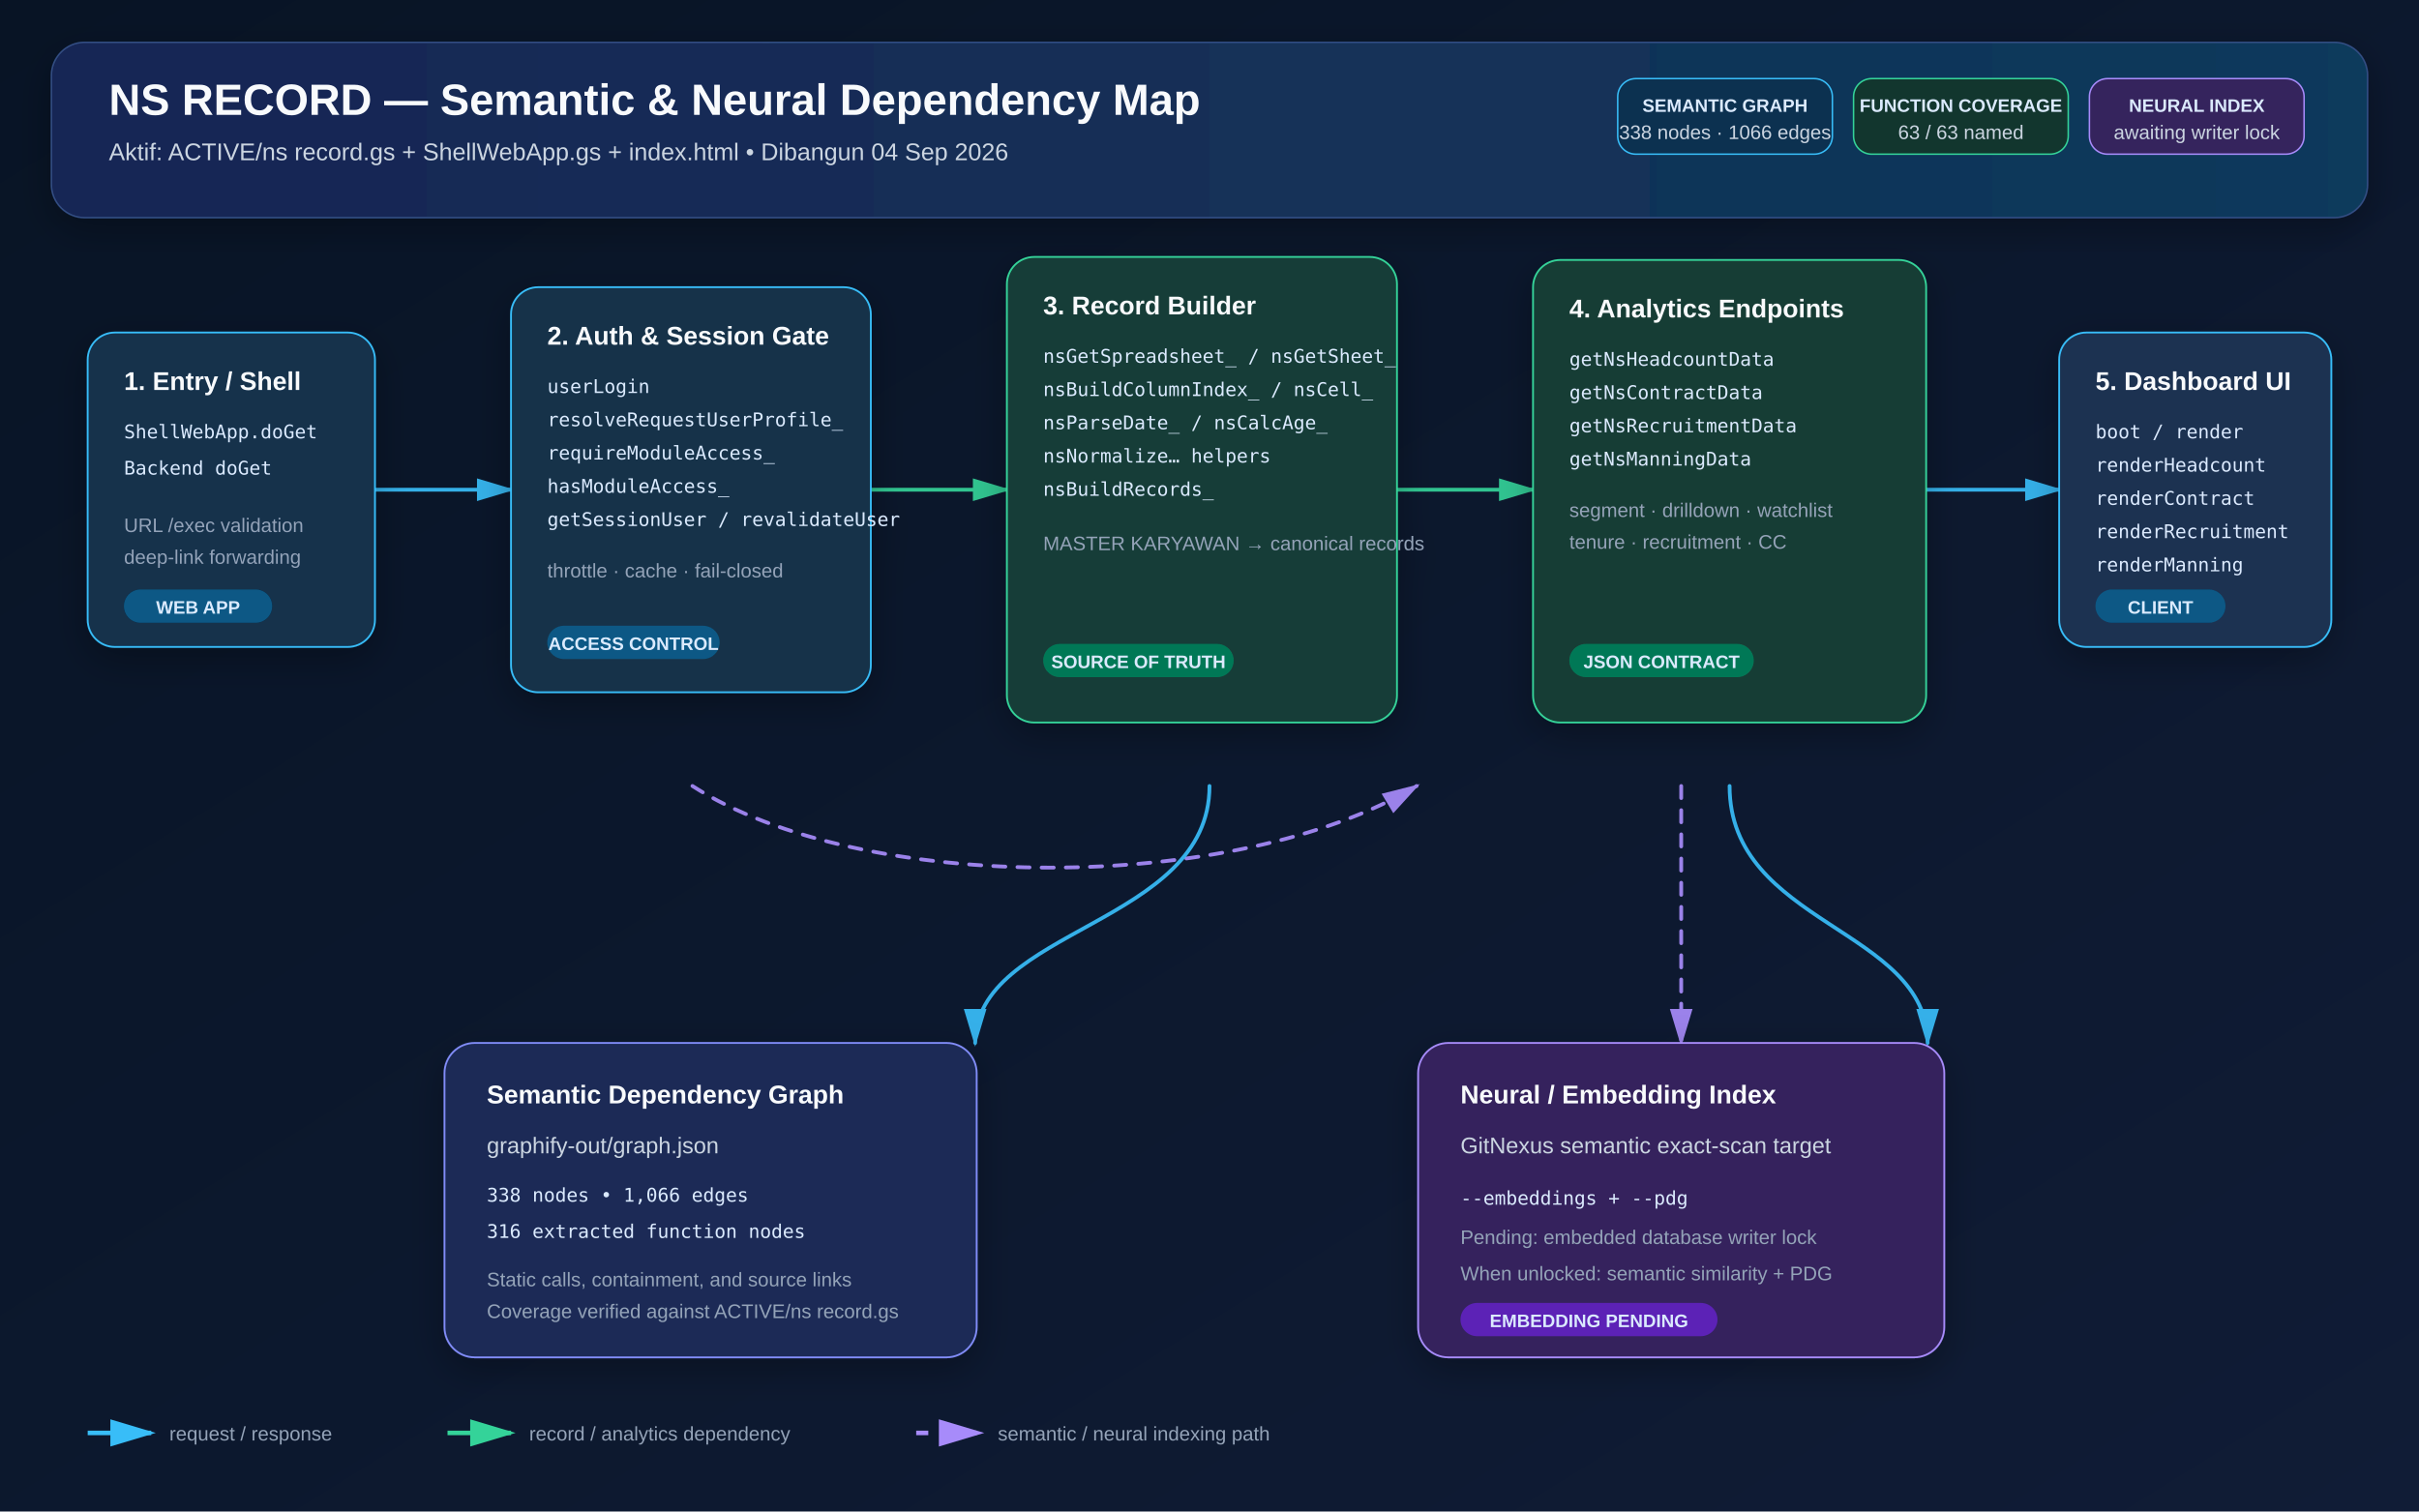
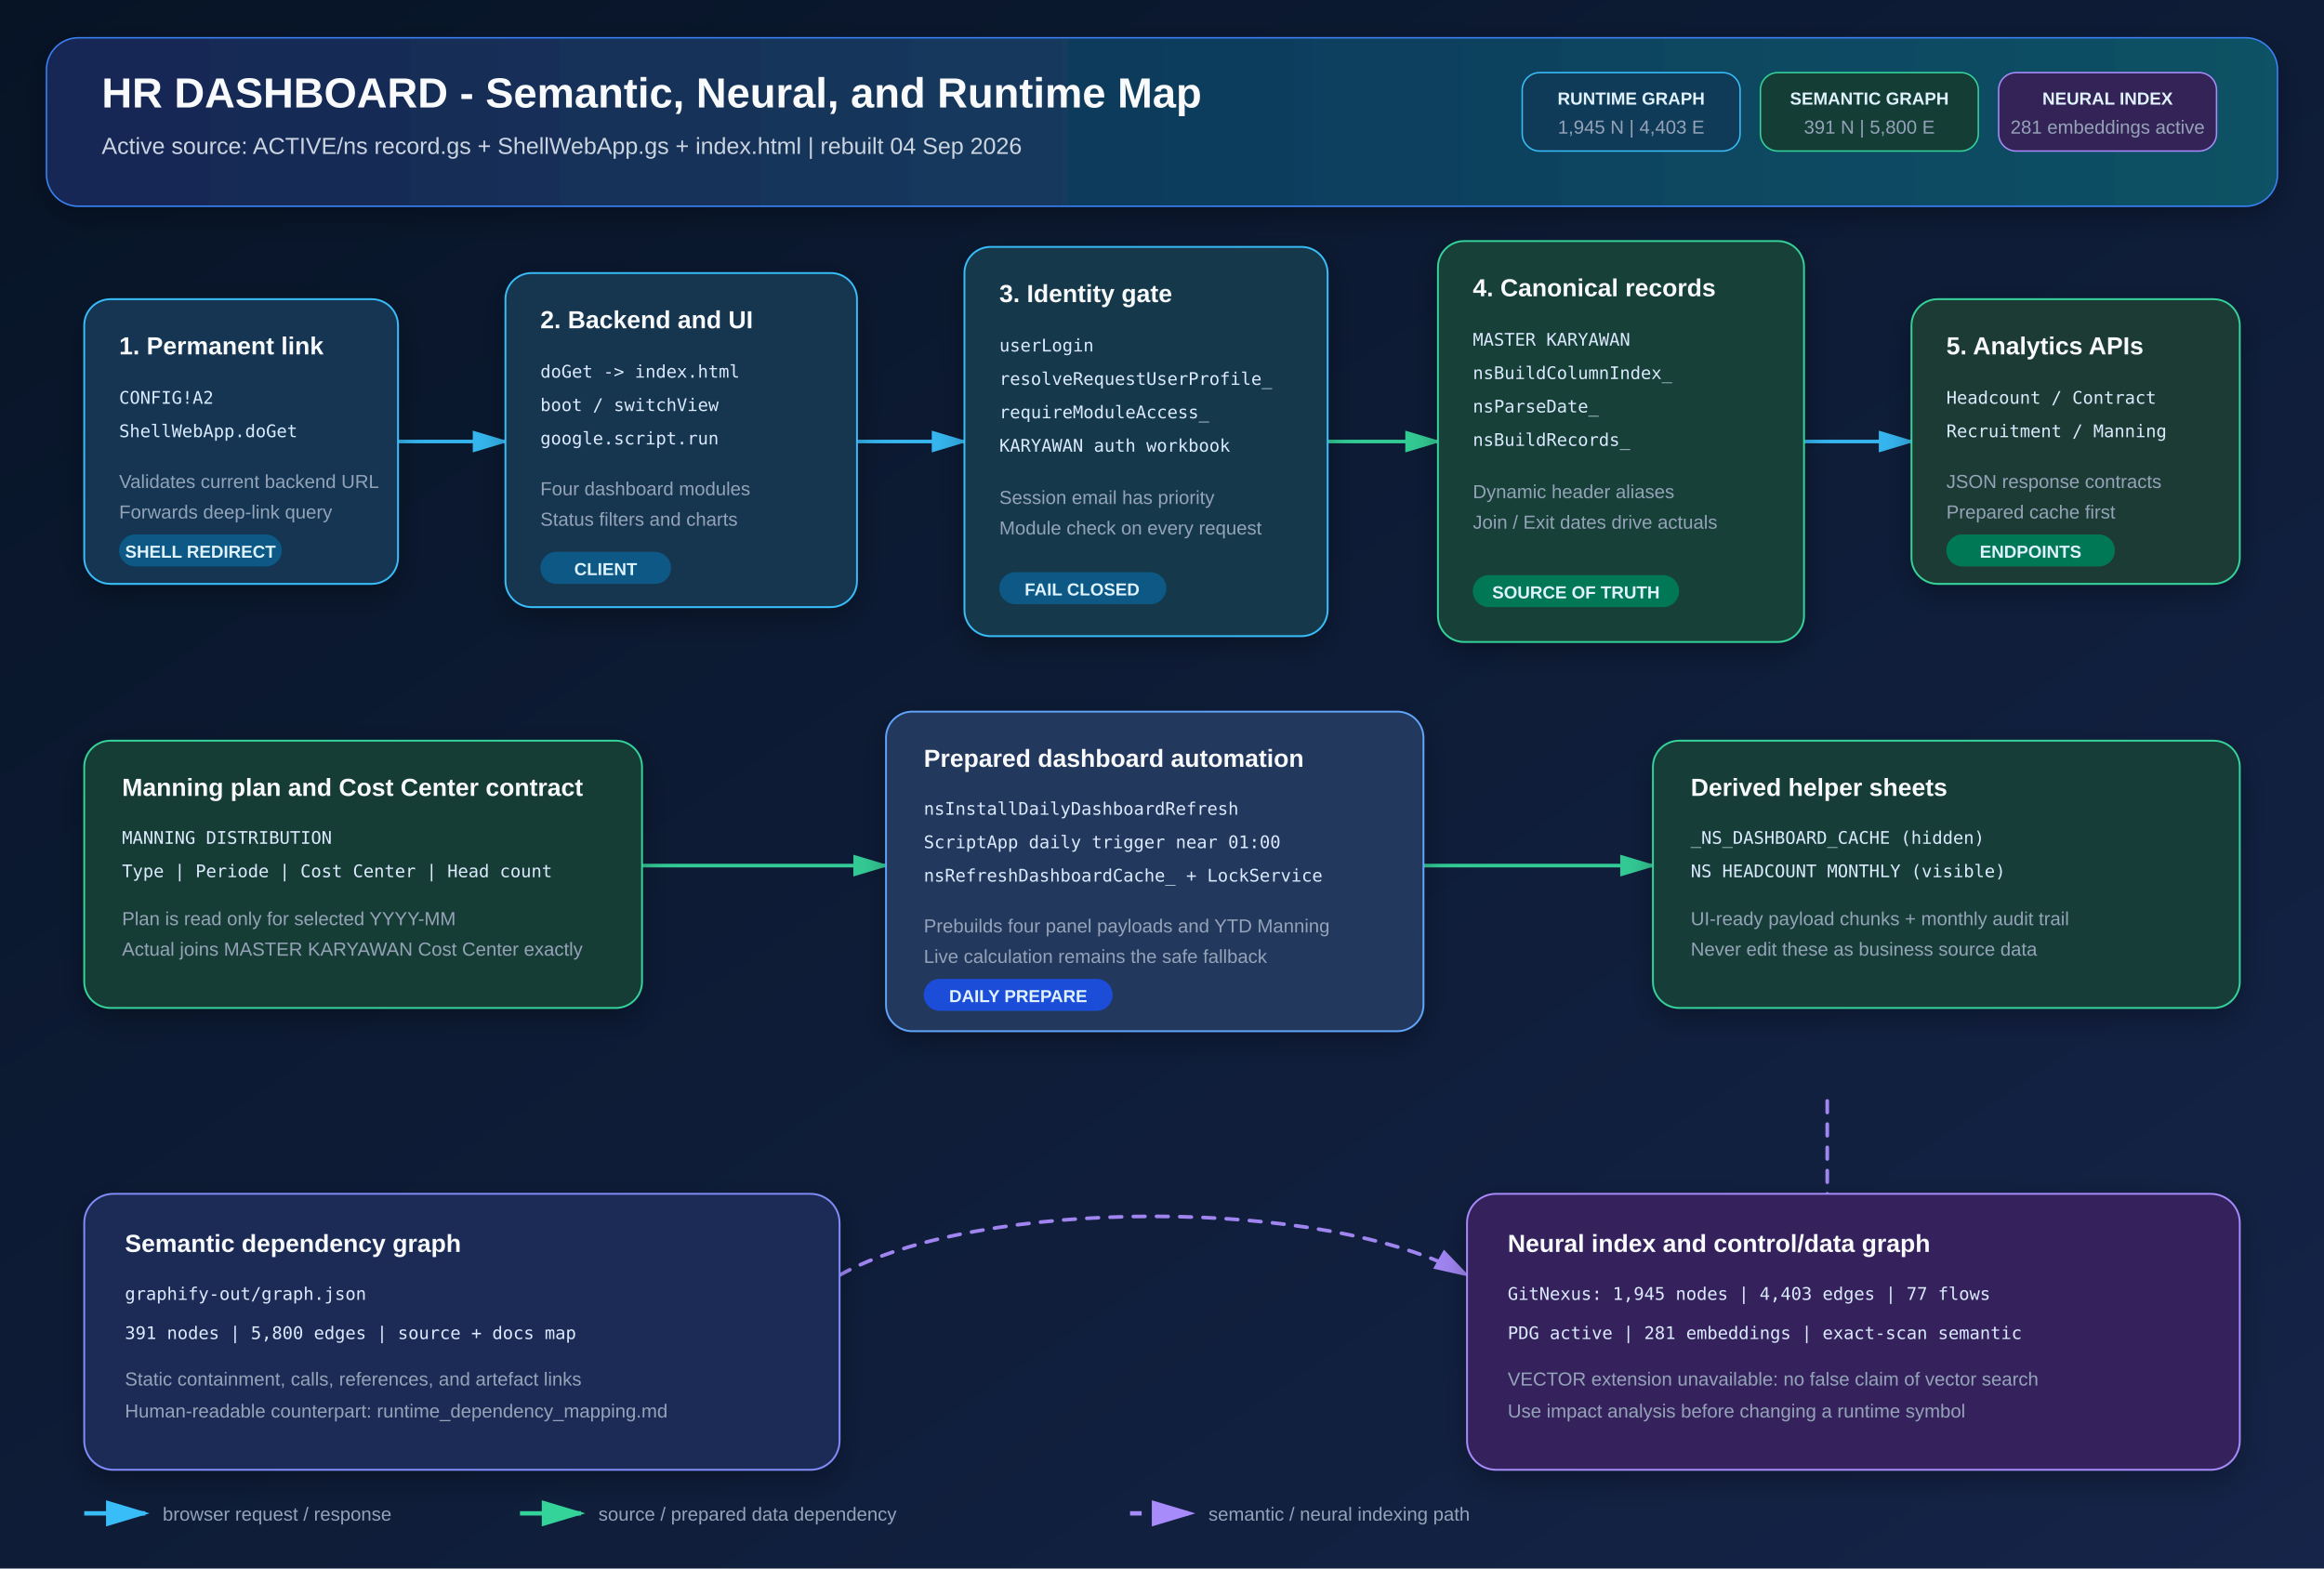
- <svg xmlns="http://www.w3.org/2000/svg" width="1600" height="1000" viewBox="0 0 1600 1000" role="img" aria-labelledby="title desc">
+ <svg xmlns="http://www.w3.org/2000/svg" width="1600" height="1080" viewBox="0 0 1600 1080" role="img" aria-labelledby="title desc">
  <defs>
-     <linearGradient id="bg" x1="0" x2="1" y1="0" y2="1">
-       <stop stop-color="#081425" />
-       <stop offset="1" stop-color="#101c36" />
+     <linearGradient id="bg" x1="0" y1="0" x2="1" y2="1">
+       <stop stop-color="#071426" />
+       <stop offset="1" stop-color="#152448" />
    </linearGradient>
-     <linearGradient id="header" x1="0" x2="1">
+     <linearGradient id="head" x1="0" y1="0" x2="1" y2="0">
      <stop stop-color="#172554" />
-       <stop offset="1" stop-color="#0f3a5b" />
+       <stop offset="1" stop-color="#0b5265" />
    </linearGradient>
    <filter id="shadow" x="-20%" y="-20%" width="140%" height="140%">
-       <feDropShadow dx="0" dy="8" stdDeviation="12" flood-color="#000" flood-opacity=".28" />
+       <feDropShadow dx="0" dy="7" stdDeviation="10" flood-color="#000" flood-opacity=".3" />
    </filter>
-     <marker id="arrowBlue" markerWidth="10" markerHeight="10" refX="9" refY="3" orient="auto">
+     <marker id="blueArrow" markerWidth="10" markerHeight="10" refX="9" refY="3" orient="auto">
      <path d="M0,0 L10,3 L0,6 Z" fill="#38bdf8" />
    </marker>
-     <marker id="arrowMint" markerWidth="10" markerHeight="10" refX="9" refY="3" orient="auto">
+     <marker id="greenArrow" markerWidth="10" markerHeight="10" refX="9" refY="3" orient="auto">
      <path d="M0,0 L10,3 L0,6 Z" fill="#34d399" />
    </marker>
-     <marker id="arrowViolet" markerWidth="10" markerHeight="10" refX="9" refY="3" orient="auto">
+     <marker id="violetArrow" markerWidth="10" markerHeight="10" refX="9" refY="3" orient="auto">
      <path d="M0,0 L10,3 L0,6 Z" fill="#a78bfa" />
    </marker>
    <style>
      .h { font-family: Arial, sans-serif; font-weight: 700; fill: #f8fafc; }
      .t { font-family: Arial, sans-serif; fill: #cbd5e1; }
-       .small { font-family: Arial, sans-serif; font-size: 13px; fill: #94a3b8; }
-       .node { filter: url(#shadow); stroke-width: 1.2; }
-       .nodeTitle { font-family: Arial, sans-serif; font-size: 17px; font-weight: 700; fill: #f8fafc; }
-       .nodeText { font-family: Consolas, monospace; font-size: 12.5px; fill: #dbeafe; }
-       .pillText { font-family: Arial, sans-serif; font-size: 12px; font-weight: 700; fill: #dbeafe; }
-       .edge { fill: none; stroke-linecap: round; stroke-width: 2.5; opacity: .92; }
+       .s { font-family: Arial, sans-serif; font-size: 13px; fill: #94a3b8; }
+       .nt { font-family: Arial, sans-serif; font-size: 17px; font-weight: 700; fill: #f8fafc; }
+       .code { font-family: Consolas, monospace; font-size: 12px; fill: #dbeafe; }
+       .pill { font-family: Arial, sans-serif; font-size: 12px; font-weight: 700; fill: #e0f2fe; }
+       .node { filter: url(#shadow); stroke-width: 1.25; }
+       .edge { fill: none; stroke-linecap: round; stroke-width: 2.5; opacity: .95; }
    </style>
  </defs>
-   <rect width="1600" height="1000" fill="url(#bg)" />
-   <rect x="34" y="28" width="1532" height="116" rx="22" fill="url(#header)" stroke="#334e83" filter="url(#shadow)" />
-   <text x="72" y="76" class="h" font-size="29">NS RECORD — Semantic &amp; Neural Dependency Map</text>
-   <text x="72" y="106" class="t" font-size="16">Aktif: ACTIVE/ns record.gs + ShellWebApp.gs + index.html  •  Dibangun 04 Sep 2026</text>
-   <g transform="translate(1070 52)">
-     <rect width="142" height="50" rx="12" fill="#0c3150" stroke="#38bdf8" />
-     <text x="71" y="22" text-anchor="middle" class="pillText">SEMANTIC GRAPH</text>
-     <text x="71" y="40" text-anchor="middle" class="t" font-size="13">338 nodes · 1066 edges</text>
-     <rect x="156" width="142" height="50" rx="12" fill="#12362e" stroke="#34d399" />
-     <text x="227" y="22" text-anchor="middle" class="pillText">FUNCTION COVERAGE</text>
-     <text x="227" y="40" text-anchor="middle" class="t" font-size="13">63 / 63 named</text>
-     <rect x="312" width="142" height="50" rx="12" fill="#35245d" stroke="#a78bfa" />
-     <text x="383" y="22" text-anchor="middle" class="pillText">NEURAL INDEX</text>
-     <text x="383" y="40" text-anchor="middle" class="t" font-size="13">awaiting writer lock</text>
+   <rect width="1600" height="1080" fill="url(#bg)" />
+   <rect x="32" y="26" width="1536" height="116" rx="22" fill="url(#head)" stroke="#3b82f6" filter="url(#shadow)" />
+   <text x="70" y="74" class="h" font-size="29">HR DASHBOARD - Semantic, Neural, and Runtime Map</text>
+   <text x="70" y="106" class="t" font-size="16">Active source: ACTIVE/ns record.gs + ShellWebApp.gs + index.html | rebuilt 04 Sep 2026</text>
+   <g transform="translate(1048 50)">
+     <rect width="150" height="54" rx="12" fill="#103b58" stroke="#38bdf8" />
+     <text x="75" y="22" text-anchor="middle" class="pill">RUNTIME GRAPH</text>
+     <text x="75" y="42" text-anchor="middle" class="s">1,945 N | 4,403 E</text>
+     <rect x="164" width="150" height="54" rx="12" fill="#143d36" stroke="#34d399" />
+     <text x="239" y="22" text-anchor="middle" class="pill">SEMANTIC GRAPH</text>
+     <text x="239" y="42" text-anchor="middle" class="s">391 N | 5,800 E</text>
+     <rect x="328" width="150" height="54" rx="12" fill="#342356" stroke="#a78bfa" />
+     <text x="403" y="22" text-anchor="middle" class="pill">NEURAL INDEX</text>
+     <text x="403" y="42" text-anchor="middle" class="s">281 embeddings active</text>
  </g>
-   <path class="edge" stroke="#38bdf8" marker-end="url(#arrowBlue)" d="M248 324 C292 324, 292 324, 338 324" />
-   <path class="edge" stroke="#34d399" marker-end="url(#arrowMint)" d="M576 324 C620 324, 620 324, 666 324" />
-   <path class="edge" stroke="#34d399" marker-end="url(#arrowMint)" d="M924 324 C968 324, 968 324, 1014 324" />
-   <path class="edge" stroke="#38bdf8" marker-end="url(#arrowBlue)" d="M1274 324 C1322 324, 1322 324, 1362 324" />
-   <path class="edge" stroke="#a78bfa" stroke-dasharray="8 8" marker-end="url(#arrowViolet)" d="M458 520 C570 592, 817 592, 937 520" />
-   <path class="edge" stroke="#a78bfa" stroke-dasharray="8 8" marker-end="url(#arrowViolet)" d="M1112 520 C1112 596, 1112 628, 1112 690" />
-   <path class="edge" stroke="#38bdf8" marker-end="url(#arrowBlue)" d="M800 520 C800 612, 645 614, 645 690" />
-   <path class="edge" stroke="#38bdf8" marker-end="url(#arrowBlue)" d="M1144 520 C1144 612, 1275 614, 1275 690" />
+   <path class="edge" stroke="#38bdf8" marker-end="url(#blueArrow)" d="M274 304 C308 304, 316 304, 348 304" />
+   <path class="edge" stroke="#38bdf8" marker-end="url(#blueArrow)" d="M590 304 C624 304, 632 304, 664 304" />
+   <path class="edge" stroke="#34d399" marker-end="url(#greenArrow)" d="M914 304 C950 304, 958 304, 990 304" />
+   <path class="edge" stroke="#38bdf8" marker-end="url(#blueArrow)" d="M1242 304 C1276 304, 1284 304, 1316 304" />
+   <path class="edge" stroke="#34d399" marker-end="url(#greenArrow)" d="M442 596 C518 596, 534 596, 610 596" />
+   <path class="edge" stroke="#34d399" marker-end="url(#greenArrow)" d="M980 596 C1050 596, 1066 596, 1138 596" />
+   <path class="edge" stroke="#a78bfa" stroke-dasharray="8 8" marker-end="url(#violetArrow)" d="M578 878 C674 824, 914 824, 1010 878" />
+   <path class="edge" stroke="#a78bfa" stroke-dasharray="8 8" marker-end="url(#violetArrow)" d="M1258 758 C1258 816, 1258 834, 1258 878" />
  <g class="node">
-     <rect x="58" y="220" width="190" height="208" rx="18" fill="#12304c" stroke="#38bdf8" />
-     <text x="82" y="258" class="nodeTitle">1. Entry / Shell</text>
-     <text x="82" y="290" class="nodeText">ShellWebApp.doGet</text>
-     <text x="82" y="314" class="nodeText">Backend doGet</text>
-     <text x="82" y="352" class="small">URL /exec validation</text>
-     <text x="82" y="373" class="small">deep-link forwarding</text>
-     <rect x="82" y="390" width="98" height="22" rx="11" fill="#075985" />
-     <text x="131" y="406" text-anchor="middle" class="pillText">WEB APP</text>
+     <rect x="58" y="206" width="216" height="196" rx="18" fill="#123653" stroke="#38bdf8" />
+     <text x="82" y="244" class="nt">1. Permanent link</text>
+     <text x="82" y="278" class="code">CONFIG!A2</text>
+     <text x="82" y="301" class="code">ShellWebApp.doGet</text>
+     <text x="82" y="336" class="s">Validates current backend URL</text>
+     <text x="82" y="357" class="s">Forwards deep-link query</text>
+     <rect x="82" y="368" width="112" height="22" rx="11" fill="#075985" />
+     <text x="138" y="384" text-anchor="middle" class="pill">SHELL REDIRECT</text>
  </g>
  <g class="node">
-     <rect x="338" y="190" width="238" height="268" rx="18" fill="#16334a" stroke="#38bdf8" />
-     <text x="362" y="228" class="nodeTitle">2. Auth &amp; Session Gate</text>
-     <text x="362" y="260" class="nodeText">userLogin</text>
-     <text x="362" y="282" class="nodeText">resolveRequestUserProfile_</text>
-     <text x="362" y="304" class="nodeText">requireModuleAccess_</text>
-     <text x="362" y="326" class="nodeText">hasModuleAccess_</text>
-     <text x="362" y="348" class="nodeText">getSessionUser / revalidateUser</text>
-     <text x="362" y="382" class="small">throttle · cache · fail-closed</text>
-     <rect x="362" y="414" width="114" height="22" rx="11" fill="#075985" />
-     <text x="419" y="430" text-anchor="middle" class="pillText">ACCESS CONTROL</text>
+     <rect x="348" y="188" width="242" height="230" rx="18" fill="#17354f" stroke="#38bdf8" />
+     <text x="372" y="226" class="nt">2. Backend and UI</text>
+     <text x="372" y="260" class="code">doGet -&gt; index.html</text>
+     <text x="372" y="283" class="code">boot / switchView</text>
+     <text x="372" y="306" class="code">google.script.run</text>
+     <text x="372" y="341" class="s">Four dashboard modules</text>
+     <text x="372" y="362" class="s">Status filters and charts</text>
+     <rect x="372" y="380" width="90" height="22" rx="11" fill="#075985" />
+     <text x="417" y="396" text-anchor="middle" class="pill">CLIENT</text>
  </g>
  <g class="node">
-     <rect x="666" y="170" width="258" height="308" rx="18" fill="#163d38" stroke="#34d399" />
-     <text x="690" y="208" class="nodeTitle">3. Record Builder</text>
-     <text x="690" y="240" class="nodeText">nsGetSpreadsheet_ / nsGetSheet_</text>
-     <text x="690" y="262" class="nodeText">nsBuildColumnIndex_ / nsCell_</text>
-     <text x="690" y="284" class="nodeText">nsParseDate_ / nsCalcAge_</text>
-     <text x="690" y="306" class="nodeText">nsNormalize… helpers</text>
-     <text x="690" y="328" class="nodeText">nsBuildRecords_</text>
-     <text x="690" y="364" class="small">MASTER KARYAWAN → canonical records</text>
-     <rect x="690" y="426" width="126" height="22" rx="11" fill="#047857" />
-     <text x="753" y="442" text-anchor="middle" class="pillText">SOURCE OF TRUTH</text>
+     <rect x="664" y="170" width="250" height="268" rx="18" fill="#16394b" stroke="#38bdf8" />
+     <text x="688" y="208" class="nt">3. Identity gate</text>
+     <text x="688" y="242" class="code">userLogin</text>
+     <text x="688" y="265" class="code">resolveRequestUserProfile_</text>
+     <text x="688" y="288" class="code">requireModuleAccess_</text>
+     <text x="688" y="311" class="code">KARYAWAN auth workbook</text>
+     <text x="688" y="347" class="s">Session email has priority</text>
+     <text x="688" y="368" class="s">Module check on every request</text>
+     <rect x="688" y="394" width="115" height="22" rx="11" fill="#075985" />
+     <text x="745" y="410" text-anchor="middle" class="pill">FAIL CLOSED</text>
  </g>
  <g class="node">
-     <rect x="1014" y="172" width="260" height="306" rx="18" fill="#183c34" stroke="#34d399" />
-     <text x="1038" y="210" class="nodeTitle">4. Analytics Endpoints</text>
-     <text x="1038" y="242" class="nodeText">getNsHeadcountData</text>
-     <text x="1038" y="264" class="nodeText">getNsContractData</text>
-     <text x="1038" y="286" class="nodeText">getNsRecruitmentData</text>
-     <text x="1038" y="308" class="nodeText">getNsManningData</text>
-     <text x="1038" y="342" class="small">segment · drilldown · watchlist</text>
-     <text x="1038" y="363" class="small">tenure · recruitment · CC</text>
-     <rect x="1038" y="426" width="122" height="22" rx="11" fill="#047857" />
-     <text x="1099" y="442" text-anchor="middle" class="pillText">JSON CONTRACT</text>
+     <rect x="990" y="166" width="252" height="276" rx="18" fill="#173f38" stroke="#34d399" />
+     <text x="1014" y="204" class="nt">4. Canonical records</text>
+     <text x="1014" y="238" class="code">MASTER KARYAWAN</text>
+     <text x="1014" y="261" class="code">nsBuildColumnIndex_</text>
+     <text x="1014" y="284" class="code">nsParseDate_</text>
+     <text x="1014" y="307" class="code">nsBuildRecords_</text>
+     <text x="1014" y="343" class="s">Dynamic header aliases</text>
+     <text x="1014" y="364" class="s">Join / Exit dates drive actuals</text>
+     <rect x="1014" y="396" width="142" height="22" rx="11" fill="#047857" />
+     <text x="1085" y="412" text-anchor="middle" class="pill">SOURCE OF TRUTH</text>
  </g>
  <g class="node">
-     <rect x="1362" y="220" width="180" height="208" rx="18" fill="#1c3151" stroke="#38bdf8" />
-     <text x="1386" y="258" class="nodeTitle">5. Dashboard UI</text>
-     <text x="1386" y="290" class="nodeText">boot / render</text>
-     <text x="1386" y="312" class="nodeText">renderHeadcount</text>
-     <text x="1386" y="334" class="nodeText">renderContract</text>
-     <text x="1386" y="356" class="nodeText">renderRecruitment</text>
-     <text x="1386" y="378" class="nodeText">renderManning</text>
-     <rect x="1386" y="390" width="86" height="22" rx="11" fill="#075985" />
-     <text x="1429" y="406" text-anchor="middle" class="pillText">CLIENT</text>
+     <rect x="1316" y="206" width="226" height="196" rx="18" fill="#1d3b35" stroke="#34d399" />
+     <text x="1340" y="244" class="nt">5. Analytics APIs</text>
+     <text x="1340" y="278" class="code">Headcount / Contract</text>
+     <text x="1340" y="301" class="code">Recruitment / Manning</text>
+     <text x="1340" y="336" class="s">JSON response contracts</text>
+     <text x="1340" y="357" class="s">Prepared cache first</text>
+     <rect x="1340" y="368" width="116" height="22" rx="11" fill="#047857" />
+     <text x="1398" y="384" text-anchor="middle" class="pill">ENDPOINTS</text>
  </g>
  <g class="node">
-     <rect x="294" y="690" width="352" height="208" rx="20" fill="#1d2c57" stroke="#818cf8" />
-     <text x="322" y="730" class="nodeTitle">Semantic Dependency Graph</text>
-     <text x="322" y="763" class="t" font-size="15">graphify-out/graph.json</text>
-     <text x="322" y="795" class="nodeText">338 nodes  •  1,066 edges</text>
-     <text x="322" y="819" class="nodeText">316 extracted function nodes</text>
-     <text x="322" y="851" class="small">Static calls, containment, and source links</text>
-     <text x="322" y="872" class="small">Coverage verified against ACTIVE/ns record.gs</text>
+     <rect x="58" y="510" width="384" height="184" rx="18" fill="#183d35" stroke="#34d399" />
+     <text x="84" y="548" class="nt">Manning plan and Cost Center contract</text>
+     <text x="84" y="581" class="code">MANNING DISTRIBUTION</text>
+     <text x="84" y="604" class="code">Type | Periode | Cost Center | Head count</text>
+     <text x="84" y="637" class="s">Plan is read only for selected YYYY-MM</text>
+     <text x="84" y="658" class="s">Actual joins MASTER KARYAWAN Cost Center exactly</text>
  </g>
  <g class="node">
-     <rect x="938" y="690" width="348" height="208" rx="20" fill="#35245d" stroke="#a78bfa" />
-     <text x="966" y="730" class="nodeTitle">Neural / Embedding Index</text>
-     <text x="966" y="763" class="t" font-size="15">GitNexus semantic exact-scan target</text>
-     <text x="966" y="797" class="nodeText">--embeddings  +  --pdg</text>
-     <text x="966" y="823" class="small">Pending: embedded database writer lock</text>
-     <text x="966" y="847" class="small">When unlocked: semantic similarity + PDG</text>
-     <rect x="966" y="862" width="170" height="22" rx="11" fill="#5b21b6" />
-     <text x="1051" y="878" text-anchor="middle" class="pillText">EMBEDDING PENDING</text>
+     <rect x="610" y="490" width="370" height="220" rx="18" fill="#23375d" stroke="#60a5fa" />
+     <text x="636" y="528" class="nt">Prepared dashboard automation</text>
+     <text x="636" y="561" class="code">nsInstallDailyDashboardRefresh</text>
+     <text x="636" y="584" class="code">ScriptApp daily trigger near 01:00</text>
+     <text x="636" y="607" class="code">nsRefreshDashboardCache_ + LockService</text>
+     <text x="636" y="642" class="s">Prebuilds four panel payloads and YTD Manning</text>
+     <text x="636" y="663" class="s">Live calculation remains the safe fallback</text>
+     <rect x="636" y="674" width="130" height="22" rx="11" fill="#1d4ed8" />
+     <text x="701" y="690" text-anchor="middle" class="pill">DAILY PREPARE</text>
  </g>
-   <g transform="translate(58 948)">
-     <line x1="0" y1="0" x2="42" y2="0" stroke="#38bdf8" stroke-width="3" marker-end="url(#arrowBlue)" />
-     <text x="54" y="5" class="small">request / response</text>
-     <line x1="238" y1="0" x2="280" y2="0" stroke="#34d399" stroke-width="3" marker-end="url(#arrowMint)" />
-     <text x="292" y="5" class="small">record / analytics dependency</text>
-     <line x1="548" y1="0" x2="590" y2="0" stroke="#a78bfa" stroke-width="3" stroke-dasharray="8 8" marker-end="url(#arrowViolet)" />
-     <text x="602" y="5" class="small">semantic / neural indexing path</text>
+   <g class="node">
+     <rect x="1138" y="510" width="404" height="184" rx="18" fill="#173e38" stroke="#34d399" />
+     <text x="1164" y="548" class="nt">Derived helper sheets</text>
+     <text x="1164" y="581" class="code">_NS_DASHBOARD_CACHE (hidden)</text>
+     <text x="1164" y="604" class="code">NS HEADCOUNT MONTHLY (visible)</text>
+     <text x="1164" y="637" class="s">UI-ready payload chunks + monthly audit trail</text>
+     <text x="1164" y="658" class="s">Never edit these as business source data</text>
+   </g>
+   <g class="node">
+     <rect x="58" y="822" width="520" height="190" rx="20" fill="#1d2c57" stroke="#818cf8" />
+     <text x="86" y="862" class="nt">Semantic dependency graph</text>
+     <text x="86" y="895" class="code">graphify-out/graph.json</text>
+     <text x="86" y="922" class="code">391 nodes | 5,800 edges | source + docs map</text>
+     <text x="86" y="954" class="s">Static containment, calls, references, and artefact links</text>
+     <text x="86" y="976" class="s">Human-readable counterpart: runtime_dependency_mapping.md</text>
+   </g>
+   <g class="node">
+     <rect x="1010" y="822" width="532" height="190" rx="20" fill="#35245d" stroke="#a78bfa" />
+     <text x="1038" y="862" class="nt">Neural index and control/data graph</text>
+     <text x="1038" y="895" class="code">GitNexus: 1,945 nodes | 4,403 edges | 77 flows</text>
+     <text x="1038" y="922" class="code">PDG active | 281 embeddings | exact-scan semantic</text>
+     <text x="1038" y="954" class="s">VECTOR extension unavailable: no false claim of vector search</text>
+     <text x="1038" y="976" class="s">Use impact analysis before changing a runtime symbol</text>
+   </g>
+   <g transform="translate(58 1042)">
+     <line x1="0" y1="0" x2="42" y2="0" stroke="#38bdf8" stroke-width="3" marker-end="url(#blueArrow)" />
+     <text x="54" y="5" class="s">browser request / response</text>
+     <line x1="300" y1="0" x2="342" y2="0" stroke="#34d399" stroke-width="3" marker-end="url(#greenArrow)" />
+     <text x="354" y="5" class="s">source / prepared data dependency</text>
+     <line x1="720" y1="0" x2="762" y2="0" stroke="#a78bfa" stroke-width="3" stroke-dasharray="8 8" marker-end="url(#violetArrow)" />
+     <text x="774" y="5" class="s">semantic / neural indexing path</text>
  </g>
</svg>
